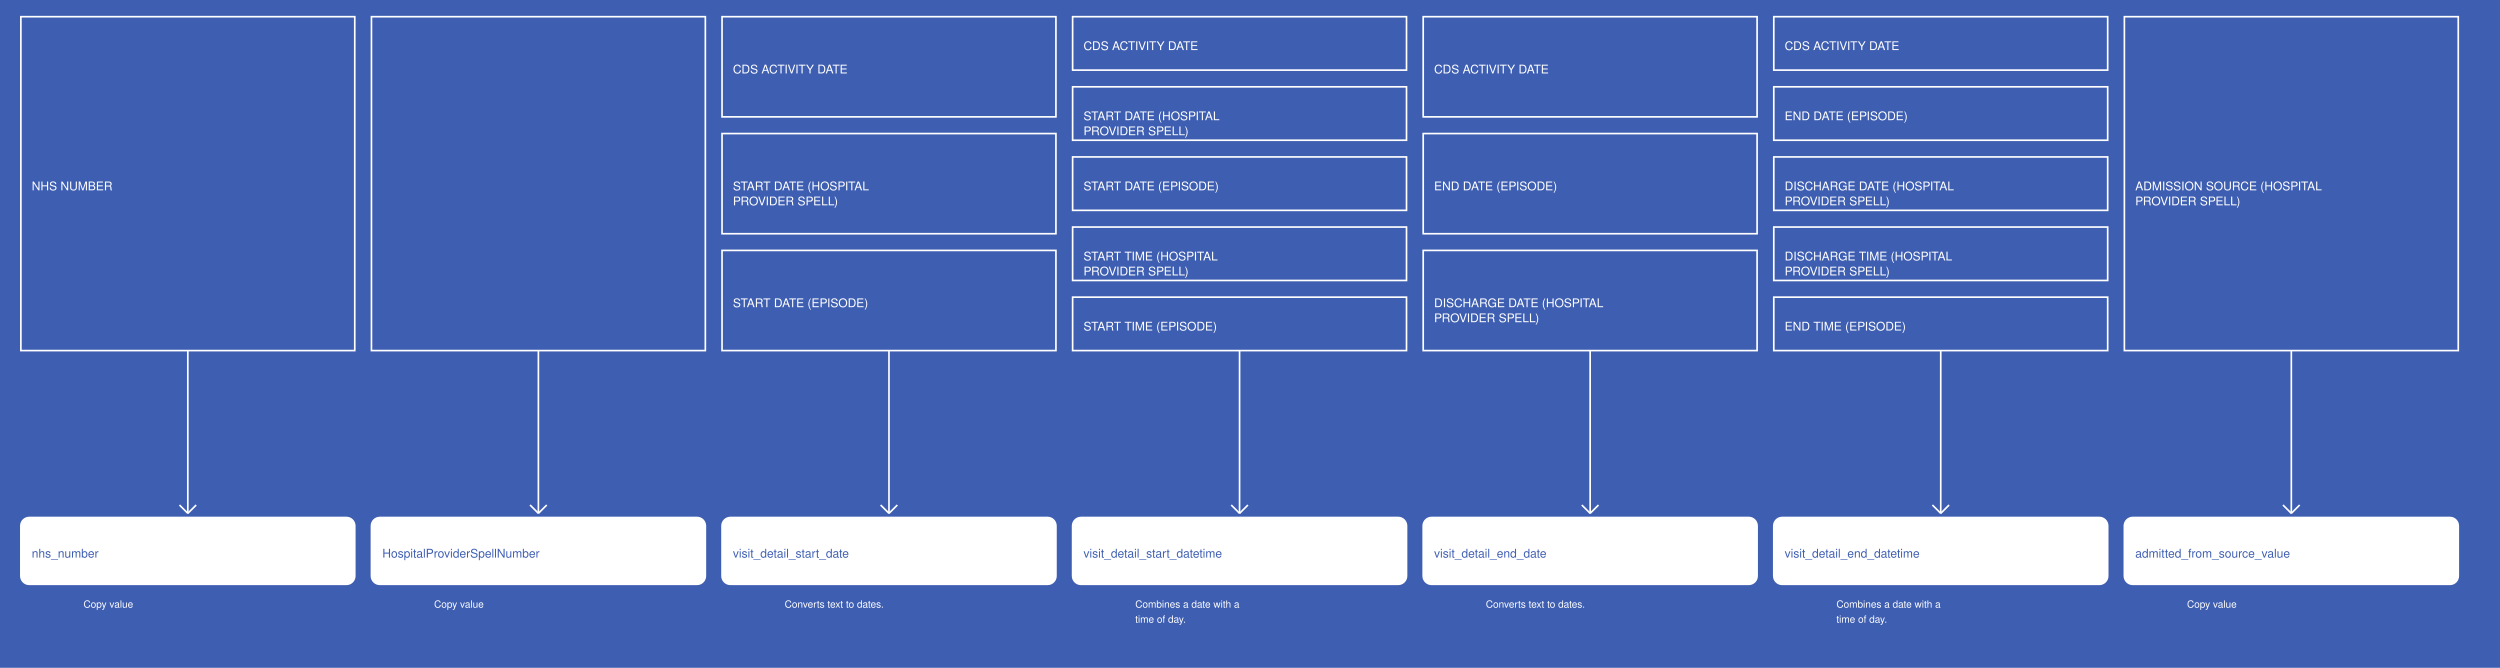
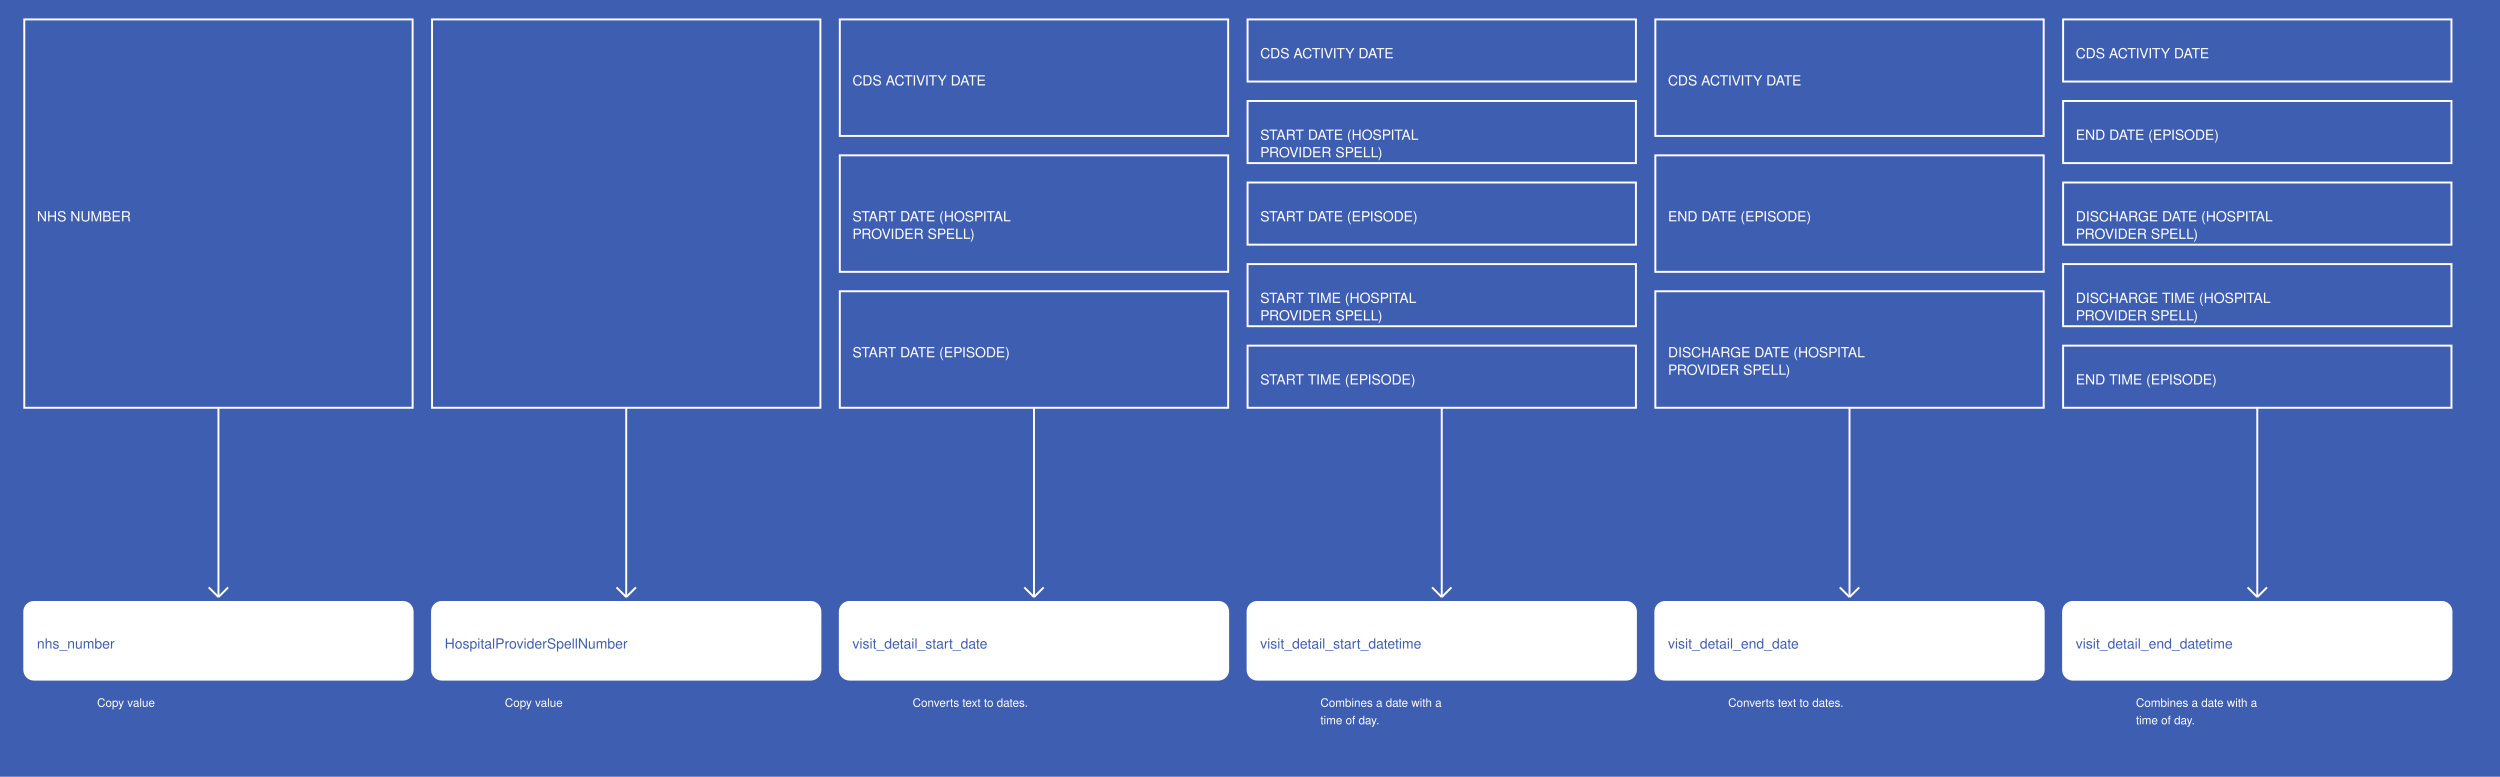
- <svg xmlns="http://www.w3.org/2000/svg" width="2995" height="800">
+ <svg xmlns="http://www.w3.org/2000/svg" width="2575" height="800">
  <rect width="100%" height="100%" fill="#3E5EB2" />
  <g>
    <rect x="25" y="20" width="400" height="400" fill="#3E5EB2" stroke="white" stroke-width="2" />
    <text x="38" y="228" fill="white" font-family="Helvetica" font-size="1.2em" text-anchor="start">NHS NUMBER</text>
  </g>
  <g>
    <line x1="225" y1="420" x2="225" y2="615" stroke="white" stroke-width="2" />
    <line x1="215" y1="605" x2="225" y2="615" stroke="white" stroke-width="2" />
    <line x1="235" y1="605" x2="225" y2="615" stroke="white" stroke-width="2" />
    <text x="100" y="728" fill="white" font-size="1em" font-family="Helvetica">Copy value</text>
  </g>
  <g>
    <rect x="25" y="620" width="400" height="80" fill="white" stroke="white" stroke-width="2" rx="10" />
    <text x="38" y="668" fill="#3E5EB2" font-family="Helvetica" font-size="1.2em" text-anchor="start">nhs_number</text>
  </g>
  <g>
    <rect x="445" y="20" width="400" height="400" fill="#3E5EB2" stroke="white" stroke-width="2" />
    <text x="458" y="228" fill="white" font-family="Helvetica" font-size="1.2em" text-anchor="start" />
  </g>
  <g>
    <line x1="645" y1="420" x2="645" y2="615" stroke="white" stroke-width="2" />
    <line x1="635" y1="605" x2="645" y2="615" stroke="white" stroke-width="2" />
    <line x1="655" y1="605" x2="645" y2="615" stroke="white" stroke-width="2" />
    <text x="520" y="728" fill="white" font-size="1em" font-family="Helvetica">Copy value</text>
  </g>
  <g>
    <rect x="445" y="620" width="400" height="80" fill="white" stroke="white" stroke-width="2" rx="10" />
    <text x="458" y="668" fill="#3E5EB2" font-family="Helvetica" font-size="1.2em" text-anchor="start">HospitalProviderSpellNumber</text>
  </g>
  <g>
    <rect x="865" y="20" width="400" height="120" fill="#3E5EB2" stroke="white" stroke-width="2" />
    <text x="878" y="88" fill="white" font-family="Helvetica" font-size="1.2em" text-anchor="start">CDS ACTIVITY DATE</text>
  </g>
  <g>
    <rect x="865" y="160" width="400" height="120" fill="#3E5EB2" stroke="white" stroke-width="2" />
    <text x="878" y="228" fill="white" font-family="Helvetica" font-size="1.2em" text-anchor="start">START DATE (HOSPITAL</text>
    <text x="878" y="246" fill="white" font-family="Helvetica" font-size="1.2em" text-anchor="start">PROVIDER SPELL)</text>
  </g>
  <g>
    <rect x="865" y="300" width="400" height="120" fill="#3E5EB2" stroke="white" stroke-width="2" />
    <text x="878" y="368" fill="white" font-family="Helvetica" font-size="1.2em" text-anchor="start">START DATE (EPISODE)</text>
  </g>
  <g>
    <line x1="1065" y1="420" x2="1065" y2="615" stroke="white" stroke-width="2" />
    <line x1="1055" y1="605" x2="1065" y2="615" stroke="white" stroke-width="2" />
    <line x1="1075" y1="605" x2="1065" y2="615" stroke="white" stroke-width="2" />
    <text x="940" y="728" fill="white" font-size="1em" font-family="Helvetica">Converts text to dates.</text>
  </g>
  <g>
    <rect x="865" y="620" width="400" height="80" fill="white" stroke="white" stroke-width="2" rx="10" />
    <text x="878" y="668" fill="#3E5EB2" font-family="Helvetica" font-size="1.2em" text-anchor="start">visit_detail_start_date</text>
  </g>
  <g>
    <rect x="1285" y="20" width="400" height="64" fill="#3E5EB2" stroke="white" stroke-width="2" />
    <text x="1298" y="60" fill="white" font-family="Helvetica" font-size="1.2em" text-anchor="start">CDS ACTIVITY DATE</text>
  </g>
  <g>
    <rect x="1285" y="104" width="400" height="64" fill="#3E5EB2" stroke="white" stroke-width="2" />
    <text x="1298" y="144" fill="white" font-family="Helvetica" font-size="1.2em" text-anchor="start">START DATE (HOSPITAL</text>
    <text x="1298" y="162" fill="white" font-family="Helvetica" font-size="1.2em" text-anchor="start">PROVIDER SPELL)</text>
  </g>
  <g>
    <rect x="1285" y="188" width="400" height="64" fill="#3E5EB2" stroke="white" stroke-width="2" />
    <text x="1298" y="228" fill="white" font-family="Helvetica" font-size="1.2em" text-anchor="start">START DATE (EPISODE)</text>
  </g>
  <g>
    <rect x="1285" y="272" width="400" height="64" fill="#3E5EB2" stroke="white" stroke-width="2" />
    <text x="1298" y="312" fill="white" font-family="Helvetica" font-size="1.2em" text-anchor="start">START TIME (HOSPITAL</text>
    <text x="1298" y="330" fill="white" font-family="Helvetica" font-size="1.2em" text-anchor="start">PROVIDER SPELL)</text>
  </g>
  <g>
    <rect x="1285" y="356" width="400" height="64" fill="#3E5EB2" stroke="white" stroke-width="2" />
    <text x="1298" y="396" fill="white" font-family="Helvetica" font-size="1.2em" text-anchor="start">START TIME (EPISODE)</text>
  </g>
  <g>
    <line x1="1485" y1="420" x2="1485" y2="615" stroke="white" stroke-width="2" />
    <line x1="1475" y1="605" x2="1485" y2="615" stroke="white" stroke-width="2" />
    <line x1="1495" y1="605" x2="1485" y2="615" stroke="white" stroke-width="2" />
    <text x="1360" y="728" fill="white" font-size="1em" font-family="Helvetica">Combines a date with a</text>
    <text x="1360" y="746" fill="white" font-size="1em" font-family="Helvetica">time of day.</text>
  </g>
  <g>
    <rect x="1285" y="620" width="400" height="80" fill="white" stroke="white" stroke-width="2" rx="10" />
    <text x="1298" y="668" fill="#3E5EB2" font-family="Helvetica" font-size="1.2em" text-anchor="start">visit_detail_start_datetime</text>
  </g>
  <g>
    <rect x="1705" y="20" width="400" height="120" fill="#3E5EB2" stroke="white" stroke-width="2" />
    <text x="1718" y="88" fill="white" font-family="Helvetica" font-size="1.2em" text-anchor="start">CDS ACTIVITY DATE</text>
  </g>
  <g>
    <rect x="1705" y="160" width="400" height="120" fill="#3E5EB2" stroke="white" stroke-width="2" />
    <text x="1718" y="228" fill="white" font-family="Helvetica" font-size="1.2em" text-anchor="start">END DATE (EPISODE)</text>
  </g>
  <g>
    <rect x="1705" y="300" width="400" height="120" fill="#3E5EB2" stroke="white" stroke-width="2" />
    <text x="1718" y="368" fill="white" font-family="Helvetica" font-size="1.2em" text-anchor="start">DISCHARGE DATE (HOSPITAL</text>
    <text x="1718" y="386" fill="white" font-family="Helvetica" font-size="1.2em" text-anchor="start">PROVIDER SPELL)</text>
  </g>
  <g>
    <line x1="1905" y1="420" x2="1905" y2="615" stroke="white" stroke-width="2" />
    <line x1="1895" y1="605" x2="1905" y2="615" stroke="white" stroke-width="2" />
    <line x1="1915" y1="605" x2="1905" y2="615" stroke="white" stroke-width="2" />
    <text x="1780" y="728" fill="white" font-size="1em" font-family="Helvetica">Converts text to dates.</text>
  </g>
  <g>
    <rect x="1705" y="620" width="400" height="80" fill="white" stroke="white" stroke-width="2" rx="10" />
    <text x="1718" y="668" fill="#3E5EB2" font-family="Helvetica" font-size="1.2em" text-anchor="start">visit_detail_end_date</text>
  </g>
  <g>
    <rect x="2125" y="20" width="400" height="64" fill="#3E5EB2" stroke="white" stroke-width="2" />
    <text x="2138" y="60" fill="white" font-family="Helvetica" font-size="1.2em" text-anchor="start">CDS ACTIVITY DATE</text>
  </g>
  <g>
    <rect x="2125" y="104" width="400" height="64" fill="#3E5EB2" stroke="white" stroke-width="2" />
    <text x="2138" y="144" fill="white" font-family="Helvetica" font-size="1.2em" text-anchor="start">END DATE (EPISODE)</text>
  </g>
  <g>
    <rect x="2125" y="188" width="400" height="64" fill="#3E5EB2" stroke="white" stroke-width="2" />
    <text x="2138" y="228" fill="white" font-family="Helvetica" font-size="1.2em" text-anchor="start">DISCHARGE DATE (HOSPITAL</text>
    <text x="2138" y="246" fill="white" font-family="Helvetica" font-size="1.2em" text-anchor="start">PROVIDER SPELL)</text>
  </g>
  <g>
    <rect x="2125" y="272" width="400" height="64" fill="#3E5EB2" stroke="white" stroke-width="2" />
    <text x="2138" y="312" fill="white" font-family="Helvetica" font-size="1.2em" text-anchor="start">DISCHARGE TIME (HOSPITAL</text>
    <text x="2138" y="330" fill="white" font-family="Helvetica" font-size="1.2em" text-anchor="start">PROVIDER SPELL)</text>
  </g>
  <g>
    <rect x="2125" y="356" width="400" height="64" fill="#3E5EB2" stroke="white" stroke-width="2" />
    <text x="2138" y="396" fill="white" font-family="Helvetica" font-size="1.2em" text-anchor="start">END TIME (EPISODE)</text>
  </g>
  <g>
    <line x1="2325" y1="420" x2="2325" y2="615" stroke="white" stroke-width="2" />
    <line x1="2315" y1="605" x2="2325" y2="615" stroke="white" stroke-width="2" />
    <line x1="2335" y1="605" x2="2325" y2="615" stroke="white" stroke-width="2" />
    <text x="2200" y="728" fill="white" font-size="1em" font-family="Helvetica">Combines a date with a</text>
    <text x="2200" y="746" fill="white" font-size="1em" font-family="Helvetica">time of day.</text>
  </g>
  <g>
    <rect x="2125" y="620" width="400" height="80" fill="white" stroke="white" stroke-width="2" rx="10" />
    <text x="2138" y="668" fill="#3E5EB2" font-family="Helvetica" font-size="1.2em" text-anchor="start">visit_detail_end_datetime</text>
  </g>
-   <g>
-     <rect x="2545" y="20" width="400" height="400" fill="#3E5EB2" stroke="white" stroke-width="2" />
-     <text x="2558" y="228" fill="white" font-family="Helvetica" font-size="1.2em" text-anchor="start">ADMISSION SOURCE (HOSPITAL</text>
-     <text x="2558" y="246" fill="white" font-family="Helvetica" font-size="1.2em" text-anchor="start">PROVIDER SPELL)</text>
-   </g>
-   <g>
-     <line x1="2745" y1="420" x2="2745" y2="615" stroke="white" stroke-width="2" />
-     <line x1="2735" y1="605" x2="2745" y2="615" stroke="white" stroke-width="2" />
-     <line x1="2755" y1="605" x2="2745" y2="615" stroke="white" stroke-width="2" />
-     <text x="2620" y="728" fill="white" font-size="1em" font-family="Helvetica">Copy value</text>
-   </g>
-   <g>
-     <rect x="2545" y="620" width="400" height="80" fill="white" stroke="white" stroke-width="2" rx="10" />
-     <text x="2558" y="668" fill="#3E5EB2" font-family="Helvetica" font-size="1.2em" text-anchor="start">admitted_from_source_value</text>
-   </g>
</svg>
